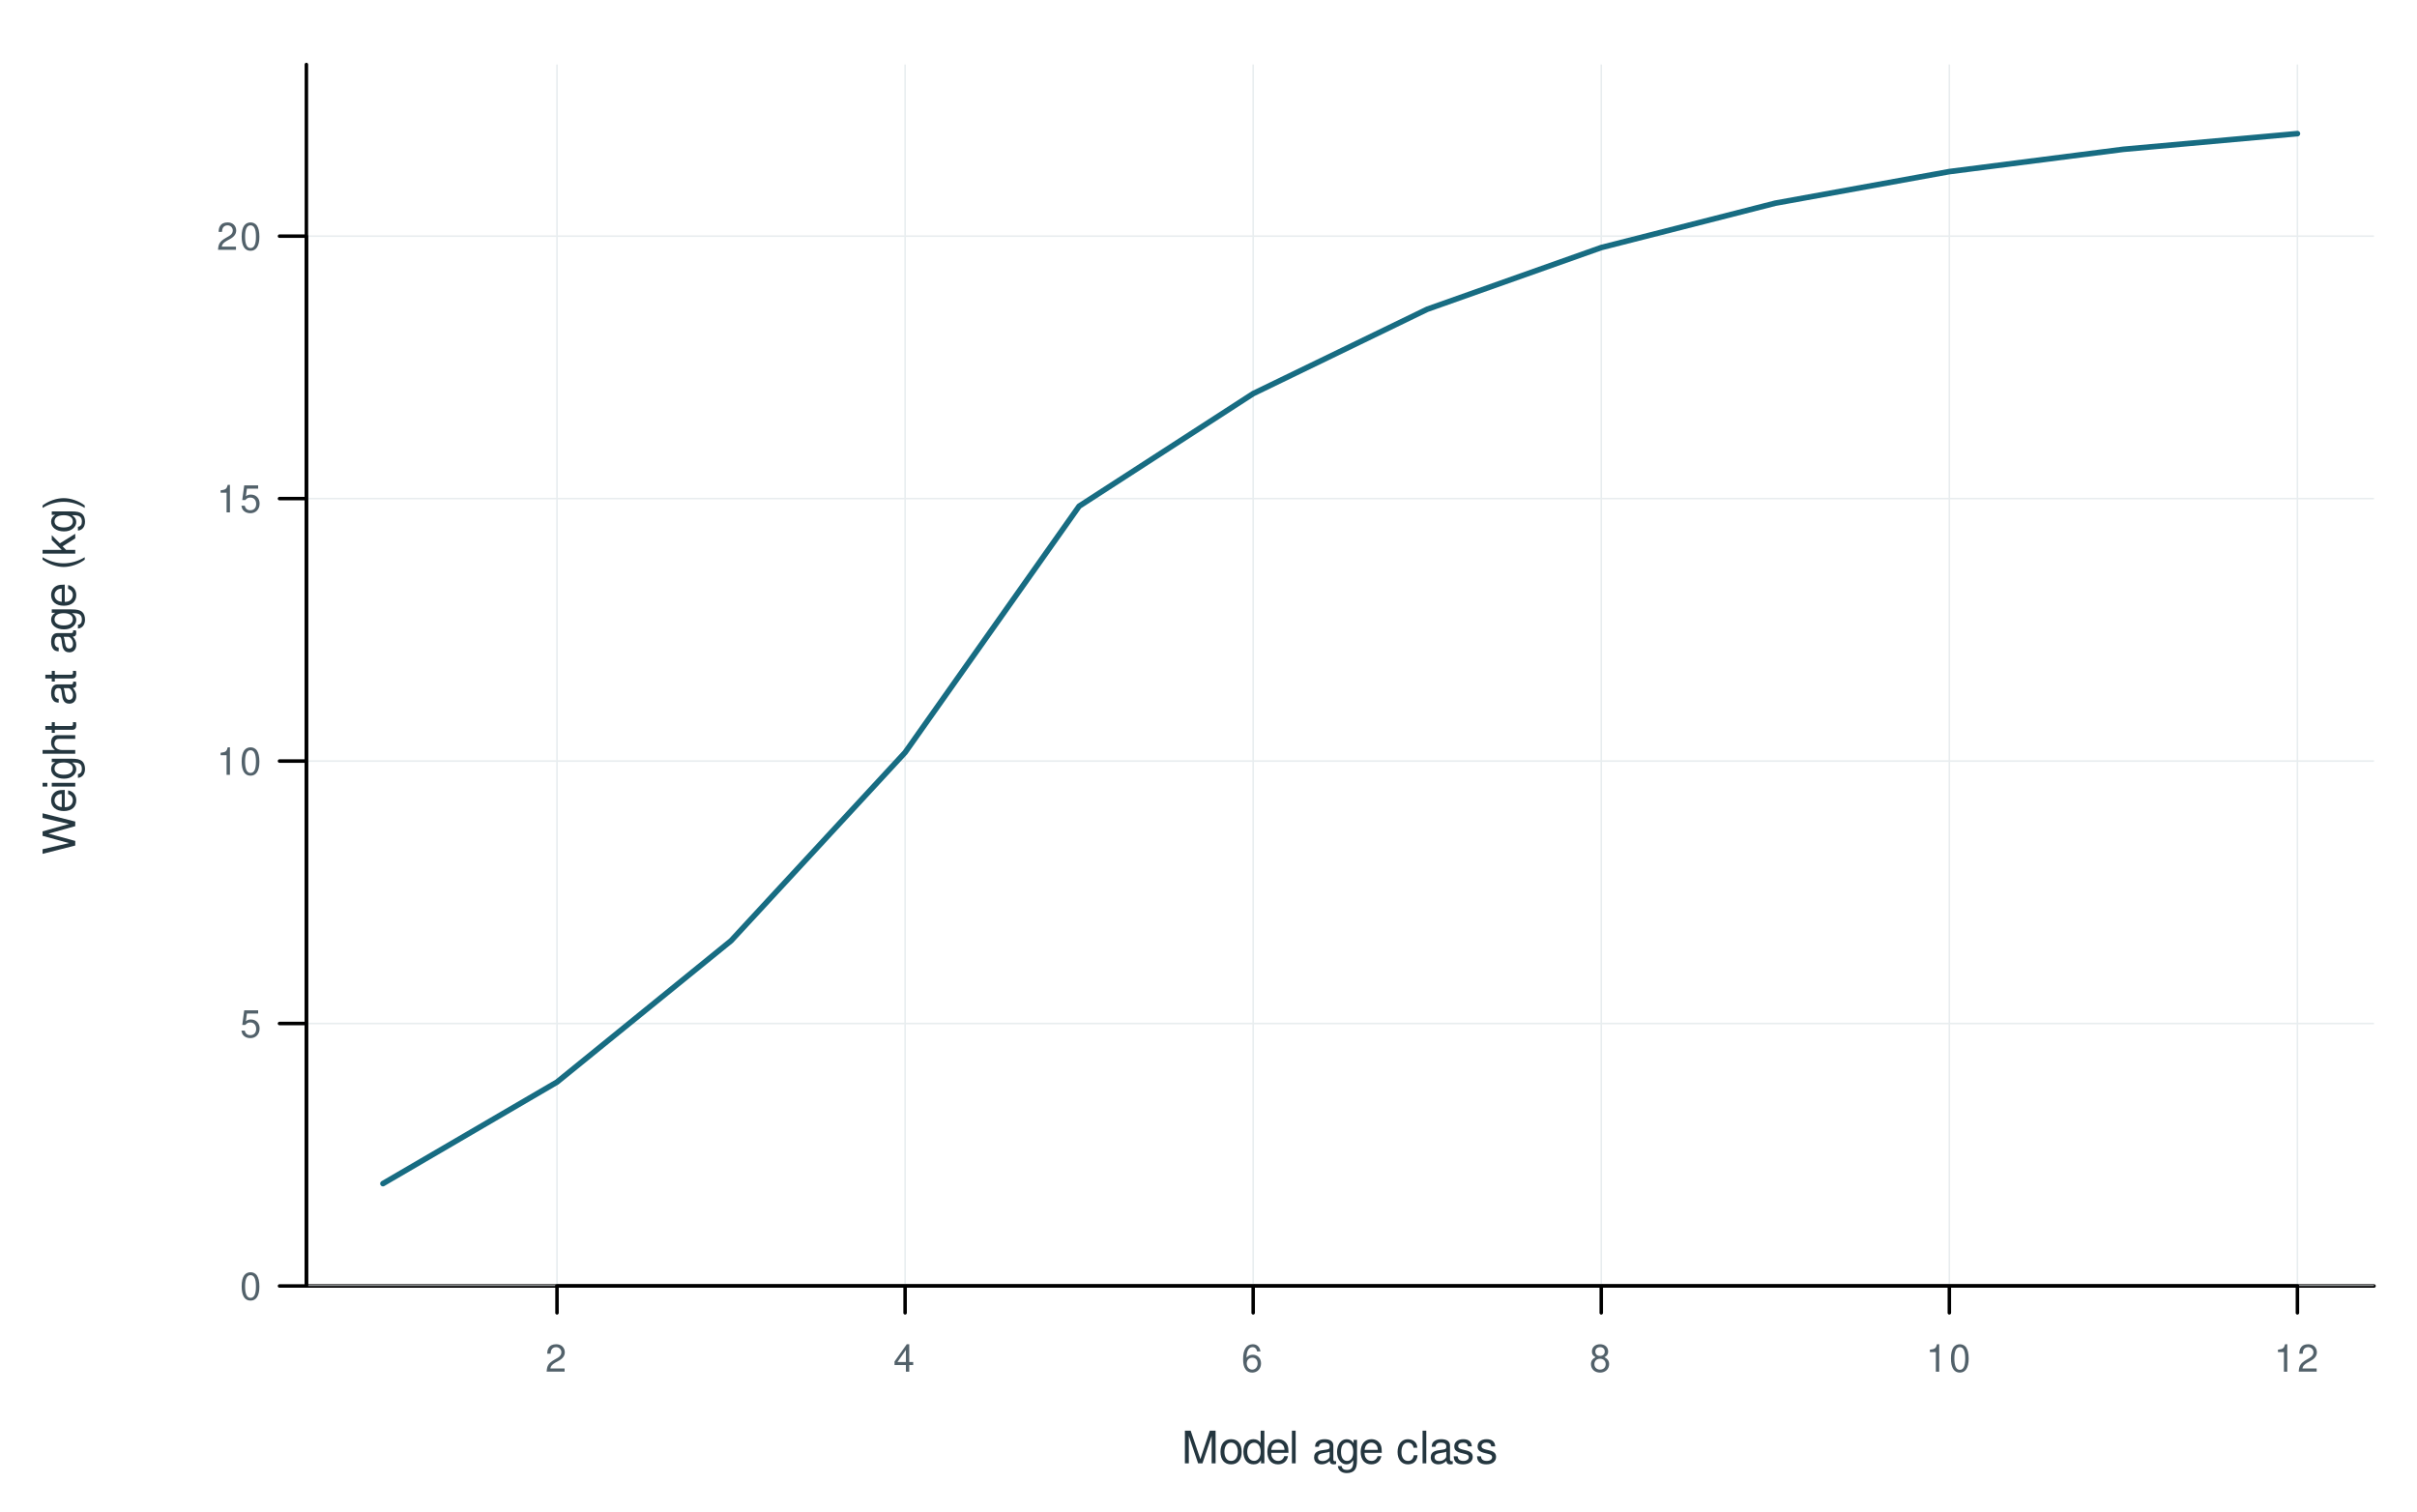
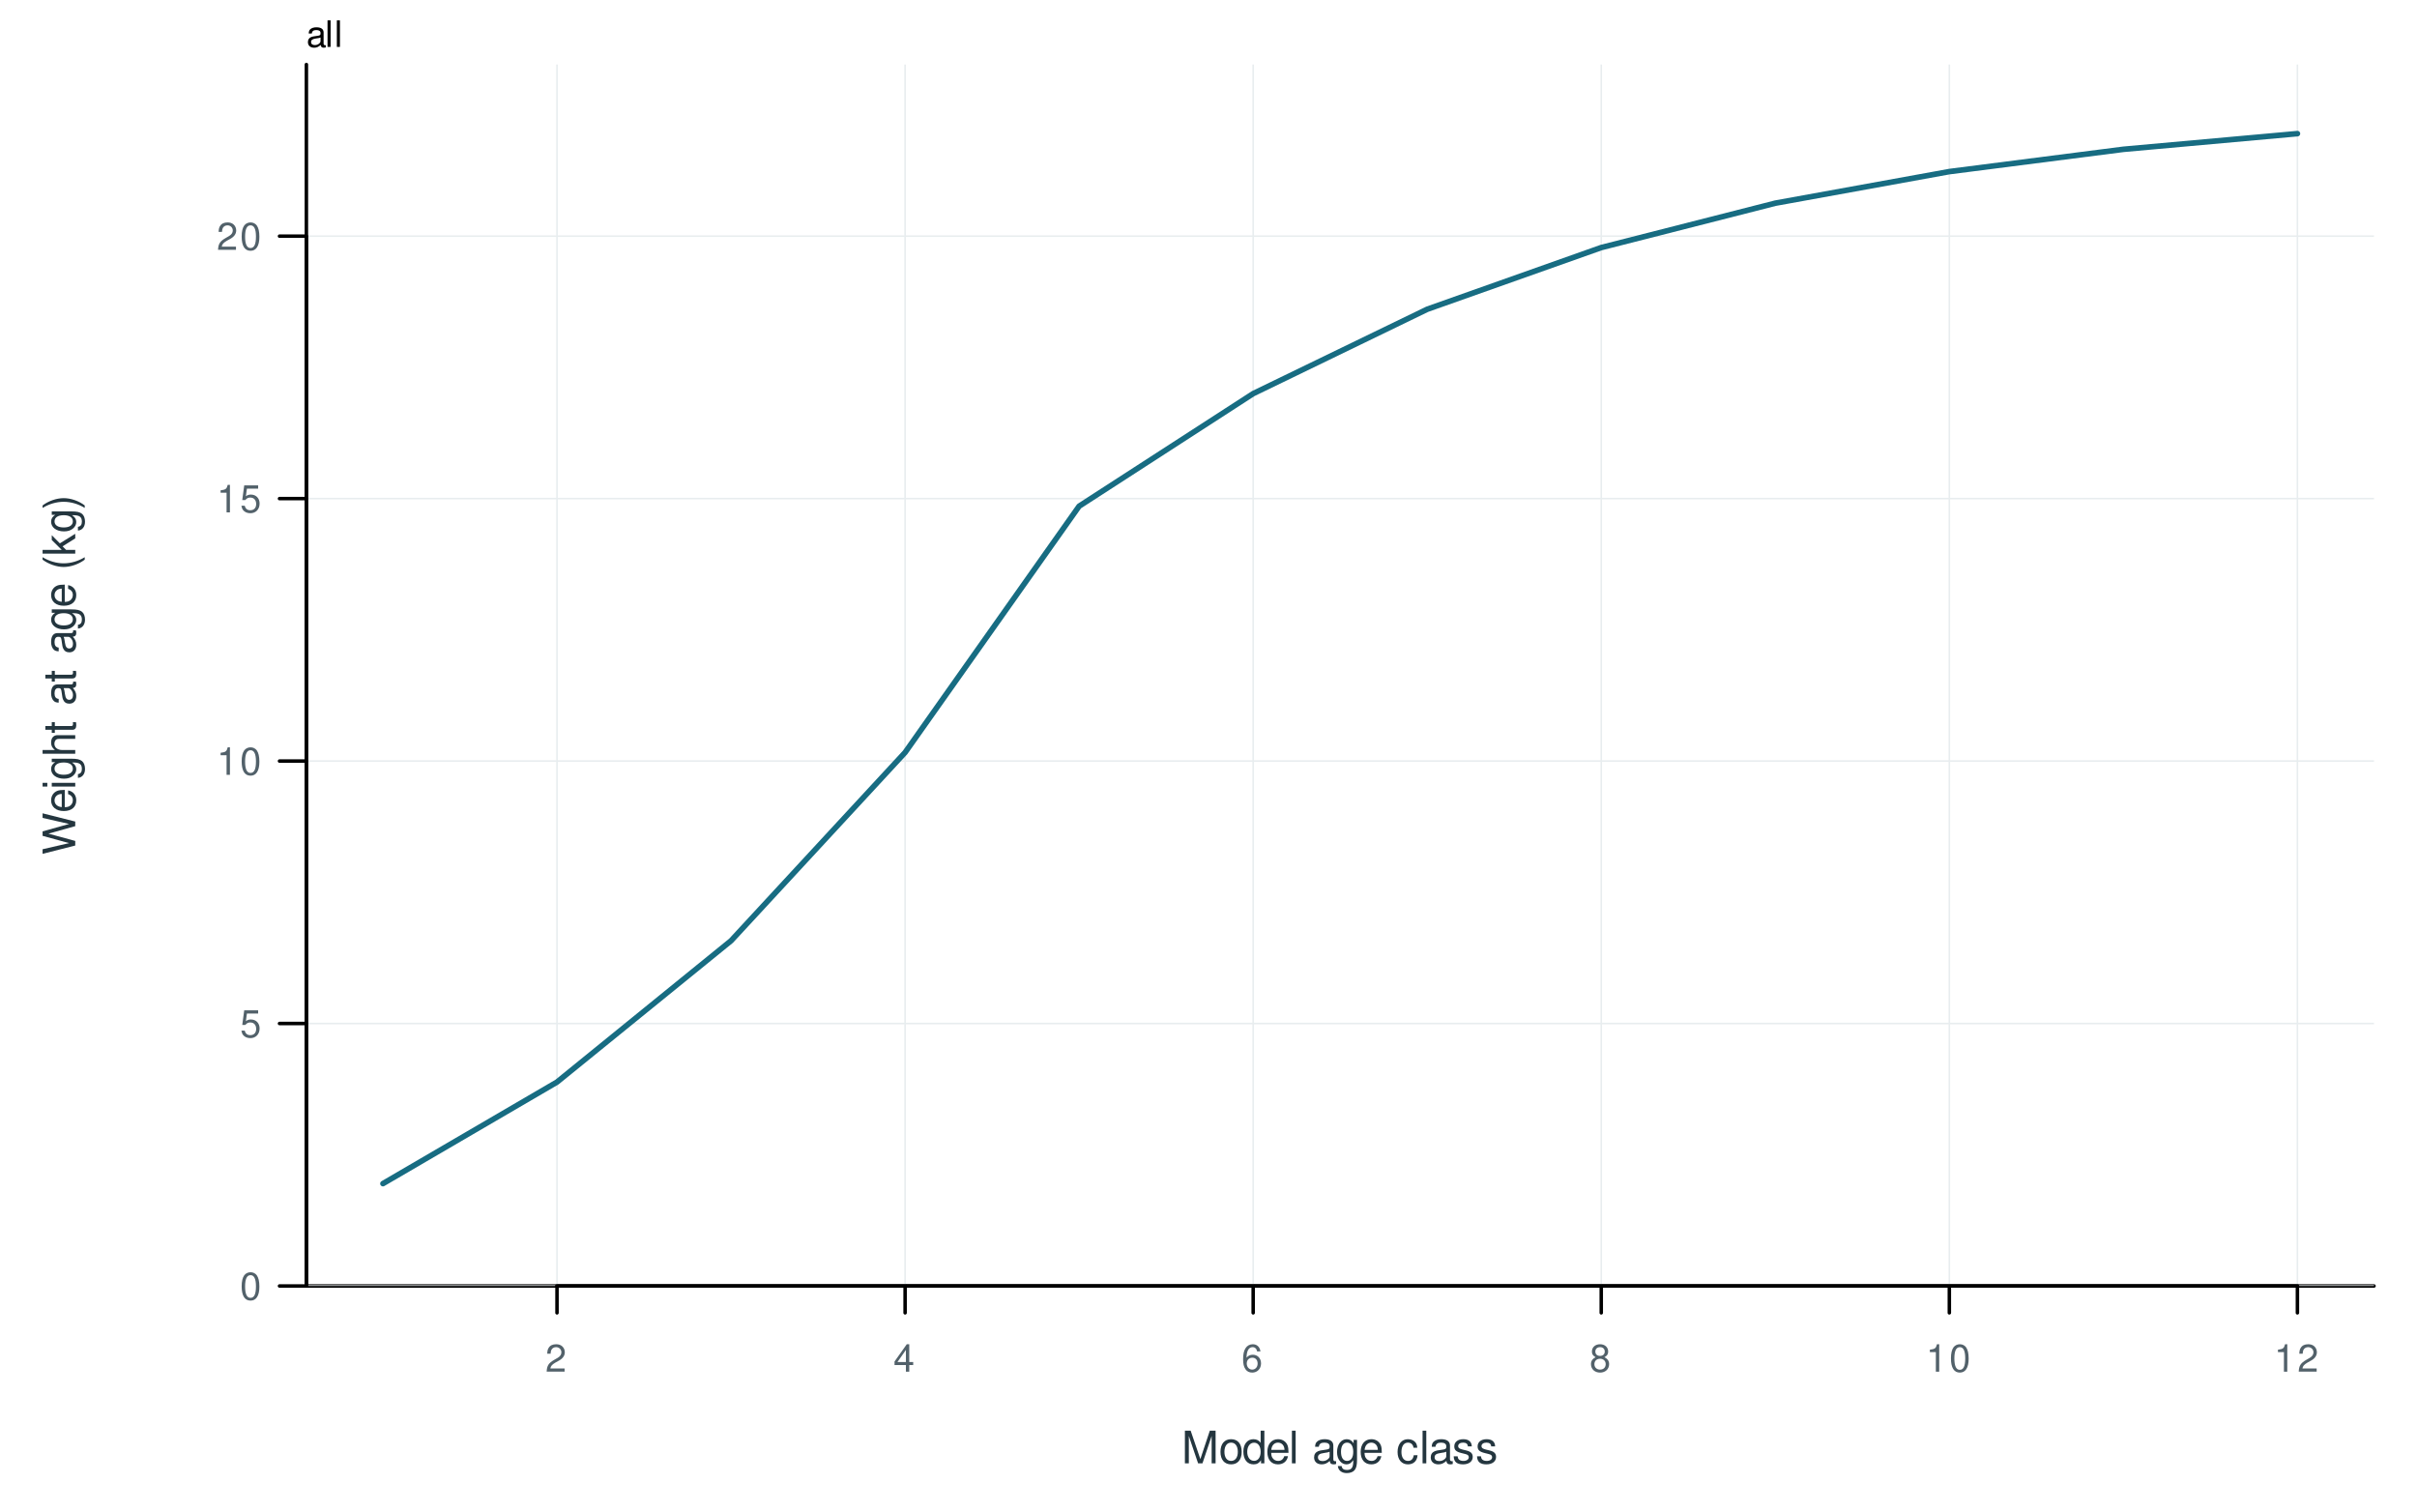
<svg xmlns="http://www.w3.org/2000/svg" xmlns:xlink="http://www.w3.org/1999/xlink" width="518pt" height="324pt" viewBox="0 0 518 324">
  <defs>
    <g>
      <g id="glyph-0-0">
        <path d="M 4.125 -0.703 L 1.078 -0.703 C 1.156 -1.203 1.422 -1.516 2.125 -1.938 L 2.938 -2.391 C 3.75 -2.844 4.172 -3.453 4.172 -4.172 C 4.172 -4.672 3.969 -5.125 3.625 -5.438 C 3.281 -5.75 2.859 -5.891 2.312 -5.891 C 1.578 -5.891 1.031 -5.641 0.719 -5.125 C 0.516 -4.828 0.422 -4.453 0.406 -3.859 L 1.125 -3.859 C 1.156 -4.25 1.203 -4.5 1.297 -4.688 C 1.484 -5.047 1.859 -5.266 2.297 -5.266 C 2.938 -5.266 3.438 -4.797 3.438 -4.156 C 3.438 -3.688 3.172 -3.281 2.656 -2.984 L 1.906 -2.547 C 0.688 -1.844 0.344 -1.297 0.281 -0.016 L 4.125 -0.016 Z M 4.125 -0.703 " />
      </g>
      <g id="glyph-0-1">
        <path d="M 2.672 -1.422 L 2.672 0 L 3.391 0 L 3.391 -1.422 L 4.234 -1.422 L 4.234 -2.078 L 3.391 -2.078 L 3.391 -5.891 L 2.859 -5.891 L 0.234 -2.188 L 0.234 -1.422 Z M 2.672 -2.078 L 0.859 -2.078 L 2.672 -4.672 Z M 2.672 -2.078 " />
      </g>
      <g id="glyph-0-2">
        <path d="M 4.062 -4.359 C 3.922 -5.328 3.297 -5.891 2.422 -5.891 C 1.781 -5.891 1.219 -5.594 0.875 -5.062 C 0.5 -4.484 0.344 -3.766 0.344 -2.688 C 0.344 -1.703 0.484 -1.062 0.844 -0.547 C 1.156 -0.062 1.656 0.188 2.297 0.188 C 3.391 0.188 4.188 -0.641 4.188 -1.781 C 4.188 -2.875 3.453 -3.641 2.422 -3.641 C 1.844 -3.641 1.391 -3.422 1.078 -3 C 1.094 -4.453 1.547 -5.266 2.375 -5.266 C 2.875 -5.266 3.234 -4.938 3.344 -4.359 Z M 2.328 -3 C 3.016 -3 3.453 -2.516 3.453 -1.734 C 3.453 -0.984 2.953 -0.453 2.297 -0.453 C 1.625 -0.453 1.125 -1.016 1.125 -1.766 C 1.125 -2.5 1.609 -3 2.328 -3 Z M 2.328 -3 " />
      </g>
      <g id="glyph-0-3">
        <path d="M 3.188 -3.109 C 3.797 -3.469 3.984 -3.766 3.984 -4.328 C 3.984 -5.25 3.266 -5.891 2.25 -5.891 C 1.219 -5.891 0.5 -5.25 0.5 -4.328 C 0.5 -3.766 0.688 -3.484 1.281 -3.109 C 0.625 -2.766 0.297 -2.297 0.297 -1.641 C 0.297 -0.562 1.094 0.188 2.25 0.188 C 3.391 0.188 4.188 -0.562 4.188 -1.641 C 4.188 -2.297 3.859 -2.766 3.188 -3.109 Z M 2.25 -5.266 C 2.859 -5.266 3.25 -4.891 3.25 -4.312 C 3.25 -3.75 2.844 -3.391 2.25 -3.391 C 1.625 -3.391 1.234 -3.75 1.234 -4.328 C 1.234 -4.891 1.625 -5.266 2.25 -5.266 Z M 2.25 -2.781 C 2.953 -2.781 3.453 -2.312 3.453 -1.625 C 3.453 -0.906 2.969 -0.453 2.234 -0.453 C 1.531 -0.453 1.031 -0.938 1.031 -1.609 C 1.031 -2.312 1.516 -2.781 2.25 -2.781 Z M 2.25 -2.781 " />
      </g>
      <g id="glyph-0-4">
        <path d="M 2.109 -4.203 L 2.109 0 L 2.828 0 L 2.828 -5.891 L 2.359 -5.891 C 2.109 -4.984 1.938 -4.875 0.828 -4.719 L 0.828 -4.203 Z M 2.109 -4.203 " />
      </g>
      <g id="glyph-0-5">
        <path d="M 2.25 -5.891 C 1.703 -5.891 1.219 -5.656 0.906 -5.25 C 0.531 -4.734 0.344 -3.953 0.344 -2.859 C 0.344 -0.859 1 0.188 2.25 0.188 C 3.469 0.188 4.141 -0.859 4.141 -2.812 C 4.141 -3.953 3.953 -4.719 3.578 -5.25 C 3.266 -5.656 2.797 -5.891 2.25 -5.891 Z M 2.25 -5.266 C 3.016 -5.266 3.406 -4.469 3.406 -2.875 C 3.406 -1.188 3.031 -0.406 2.234 -0.406 C 1.469 -0.406 1.078 -1.219 1.078 -2.844 C 1.078 -4.469 1.469 -5.266 2.25 -5.266 Z M 2.25 -5.266 " />
      </g>
      <g id="glyph-0-6">
        <path d="M 3.875 -5.781 L 0.891 -5.781 L 0.469 -2.641 L 1.125 -2.641 C 1.453 -3.031 1.734 -3.172 2.188 -3.172 C 2.969 -3.172 3.453 -2.641 3.453 -1.781 C 3.453 -0.953 2.969 -0.453 2.188 -0.453 C 1.562 -0.453 1.172 -0.766 1 -1.422 L 0.281 -1.422 C 0.391 -0.953 0.469 -0.719 0.641 -0.5 C 0.969 -0.062 1.547 0.188 2.203 0.188 C 3.375 0.188 4.188 -0.656 4.188 -1.891 C 4.188 -3.031 3.422 -3.812 2.312 -3.812 C 1.906 -3.812 1.578 -3.703 1.25 -3.453 L 1.469 -5.078 L 3.875 -5.078 Z M 3.875 -5.781 " />
      </g>
      <g id="glyph-1-0">
        <path d="M 4.484 0 L 6.453 -5.859 L 6.453 0 L 7.297 0 L 7.297 -7 L 6.062 -7 L 4.031 -0.906 L 1.953 -7 L 0.719 -7 L 0.719 0 L 1.562 0 L 1.562 -5.859 L 3.547 0 Z M 4.484 0 " />
      </g>
      <g id="glyph-1-1">
        <path d="M 2.609 -5.172 C 1.188 -5.172 0.344 -4.156 0.344 -2.469 C 0.344 -0.781 1.188 0.219 2.625 0.219 C 4.031 0.219 4.891 -0.781 4.891 -2.438 C 4.891 -4.188 4.062 -5.172 2.609 -5.172 Z M 2.625 -4.438 C 3.516 -4.438 4.062 -3.688 4.062 -2.453 C 4.062 -1.25 3.5 -0.516 2.625 -0.516 C 1.734 -0.516 1.188 -1.25 1.188 -2.469 C 1.188 -3.688 1.734 -4.438 2.625 -4.438 Z M 2.625 -4.438 " />
      </g>
      <g id="glyph-1-2">
        <path d="M 4.75 -7 L 3.953 -7 L 3.953 -4.391 C 3.609 -4.906 3.078 -5.172 2.406 -5.172 C 1.109 -5.172 0.25 -4.125 0.25 -2.516 C 0.25 -0.828 1.078 0.219 2.438 0.219 C 3.125 0.219 3.609 -0.031 4.031 -0.656 L 4.031 0 L 4.75 0 Z M 2.547 -4.422 C 3.406 -4.422 3.953 -3.672 3.953 -2.453 C 3.953 -1.297 3.391 -0.531 2.547 -0.531 C 1.672 -0.531 1.078 -1.312 1.078 -2.469 C 1.078 -3.641 1.672 -4.422 2.547 -4.422 Z M 2.547 -4.422 " />
      </g>
      <g id="glyph-1-3">
        <path d="M 4.922 -2.25 C 4.922 -3.016 4.859 -3.469 4.719 -3.844 C 4.391 -4.672 3.625 -5.172 2.688 -5.172 C 1.281 -5.172 0.391 -4.109 0.391 -2.453 C 0.391 -0.781 1.25 0.219 2.672 0.219 C 3.812 0.219 4.609 -0.438 4.812 -1.531 L 4.016 -1.531 C 3.797 -0.859 3.344 -0.516 2.703 -0.516 C 2.188 -0.516 1.75 -0.75 1.484 -1.172 C 1.297 -1.453 1.234 -1.75 1.219 -2.25 Z M 1.234 -2.891 C 1.312 -3.828 1.875 -4.438 2.672 -4.438 C 3.484 -4.438 4.062 -3.797 4.062 -2.891 Z M 1.234 -2.891 " />
      </g>
      <g id="glyph-1-4">
        <path d="M 1.453 -7 L 0.656 -7 L 0.656 0 L 1.453 0 Z M 1.453 -7 " />
      </g>
      <g id="glyph-1-5">
</g>
      <g id="glyph-1-6">
        <path d="M 5.125 -0.469 C 5.047 -0.453 5.016 -0.453 4.953 -0.453 C 4.688 -0.453 4.531 -0.594 4.531 -0.844 L 4.531 -3.797 C 4.531 -4.688 3.875 -5.172 2.641 -5.172 C 1.906 -5.172 1.312 -4.953 0.969 -4.578 C 0.734 -4.328 0.641 -4.031 0.625 -3.547 L 1.422 -3.547 C 1.5 -4.156 1.859 -4.438 2.609 -4.438 C 3.344 -4.438 3.734 -4.156 3.734 -3.688 L 3.734 -3.469 C 3.719 -3.125 3.547 -3 2.891 -2.922 C 1.766 -2.766 1.594 -2.734 1.281 -2.609 C 0.703 -2.359 0.406 -1.922 0.406 -1.266 C 0.406 -0.359 1.031 0.219 2.047 0.219 C 2.688 0.219 3.188 0 3.766 -0.516 C 3.812 0 4.062 0.219 4.578 0.219 C 4.766 0.219 4.859 0.203 5.125 0.141 Z M 3.734 -1.578 C 3.734 -1.312 3.656 -1.156 3.422 -0.938 C 3.094 -0.641 2.703 -0.484 2.219 -0.484 C 1.609 -0.484 1.234 -0.781 1.234 -1.281 C 1.234 -1.812 1.578 -2.078 2.453 -2.203 C 3.297 -2.328 3.469 -2.359 3.734 -2.484 Z M 3.734 -1.578 " />
      </g>
      <g id="glyph-1-7">
        <path d="M 3.875 -5.031 L 3.875 -4.297 C 3.469 -4.906 3.031 -5.172 2.391 -5.172 C 1.188 -5.172 0.328 -4.031 0.328 -2.422 C 0.328 -1.578 0.531 -0.969 0.969 -0.453 C 1.344 -0.016 1.828 0.219 2.344 0.219 C 2.938 0.219 3.375 -0.047 3.797 -0.688 L 3.797 -0.422 C 3.797 0.922 3.422 1.422 2.422 1.422 C 1.75 1.422 1.391 1.156 1.312 0.578 L 0.5 0.578 C 0.578 1.5 1.312 2.094 2.406 2.094 C 3.141 2.094 3.766 1.859 4.094 1.453 C 4.469 0.984 4.609 0.359 4.609 -0.828 L 4.609 -5.031 Z M 2.469 -4.438 C 3.312 -4.438 3.797 -3.719 3.797 -2.453 C 3.797 -1.234 3.312 -0.516 2.469 -0.516 C 1.656 -0.516 1.172 -1.234 1.172 -2.469 C 1.172 -3.703 1.656 -4.438 2.469 -4.438 Z M 2.469 -4.438 " />
      </g>
      <g id="glyph-1-8">
        <path d="M 4.516 -3.344 C 4.484 -3.828 4.375 -4.141 4.188 -4.422 C 3.844 -4.891 3.234 -5.172 2.531 -5.172 C 1.172 -5.172 0.297 -4.094 0.297 -2.422 C 0.297 -0.812 1.156 0.219 2.516 0.219 C 3.719 0.219 4.484 -0.5 4.578 -1.734 L 3.766 -1.734 C 3.641 -0.922 3.219 -0.516 2.547 -0.516 C 1.656 -0.516 1.125 -1.234 1.125 -2.422 C 1.125 -3.688 1.656 -4.438 2.516 -4.438 C 3.188 -4.438 3.609 -4.031 3.719 -3.344 Z M 4.516 -3.344 " />
      </g>
      <g id="glyph-1-9">
        <path d="M 4.203 -3.625 C 4.188 -4.609 3.547 -5.172 2.375 -5.172 C 1.203 -5.172 0.453 -4.562 0.453 -3.641 C 0.453 -2.844 0.859 -2.469 2.047 -2.188 L 2.797 -2 C 3.344 -1.875 3.562 -1.672 3.562 -1.312 C 3.562 -0.828 3.094 -0.516 2.391 -0.516 C 1.969 -0.516 1.609 -0.641 1.406 -0.859 C 1.281 -1 1.219 -1.141 1.172 -1.5 L 0.328 -1.5 C 0.359 -0.328 1.016 0.219 2.328 0.219 C 3.594 0.219 4.406 -0.406 4.406 -1.375 C 4.406 -2.125 3.984 -2.531 2.984 -2.766 L 2.219 -2.953 C 1.562 -3.109 1.281 -3.312 1.281 -3.672 C 1.281 -4.141 1.703 -4.438 2.344 -4.438 C 3 -4.438 3.344 -4.156 3.359 -3.625 Z M 4.203 -3.625 " />
      </g>
      <g id="glyph-2-0">
        <path d="M 0 -7.141 L -7 -8.906 L -7 -7.922 L -1.312 -6.625 L -7 -5.031 L -7 -4.078 L -1.312 -2.516 L -7 -1.203 L -7 -0.219 L 0 -2 L 0 -2.984 L -5.75 -4.547 L 0 -6.156 Z M 0 -7.141 " />
      </g>
      <g id="glyph-2-1">
        <path d="M -2.25 -4.922 C -3.016 -4.922 -3.469 -4.859 -3.844 -4.719 C -4.672 -4.391 -5.172 -3.625 -5.172 -2.688 C -5.172 -1.281 -4.109 -0.391 -2.453 -0.391 C -0.781 -0.391 0.219 -1.25 0.219 -2.672 C 0.219 -3.812 -0.438 -4.609 -1.531 -4.812 L -1.531 -4.016 C -0.859 -3.797 -0.516 -3.344 -0.516 -2.703 C -0.516 -2.188 -0.75 -1.75 -1.172 -1.484 C -1.453 -1.297 -1.75 -1.234 -2.25 -1.219 Z M -2.891 -1.234 C -3.828 -1.312 -4.438 -1.875 -4.438 -2.672 C -4.438 -3.484 -3.797 -4.062 -2.891 -4.062 Z M -2.891 -1.234 " />
      </g>
      <g id="glyph-2-2">
        <path d="M -5.031 -1.438 L -5.031 -0.641 L 0 -0.641 L 0 -1.438 Z M -7 -1.438 L -7 -0.641 L -5.984 -0.641 L -5.984 -1.438 Z M -7 -1.438 " />
      </g>
      <g id="glyph-2-3">
        <path d="M -5.031 -3.875 L -4.297 -3.875 C -4.906 -3.469 -5.172 -3.031 -5.172 -2.391 C -5.172 -1.188 -4.031 -0.328 -2.422 -0.328 C -1.578 -0.328 -0.969 -0.531 -0.453 -0.969 C -0.016 -1.344 0.219 -1.828 0.219 -2.344 C 0.219 -2.938 -0.047 -3.375 -0.688 -3.797 L -0.422 -3.797 C 0.922 -3.797 1.422 -3.422 1.422 -2.422 C 1.422 -1.75 1.156 -1.391 0.578 -1.312 L 0.578 -0.5 C 1.5 -0.578 2.094 -1.312 2.094 -2.406 C 2.094 -3.141 1.859 -3.766 1.453 -4.094 C 0.984 -4.469 0.359 -4.609 -0.828 -4.609 L -5.031 -4.609 Z M -4.438 -2.469 C -4.438 -3.312 -3.719 -3.797 -2.453 -3.797 C -1.234 -3.797 -0.516 -3.312 -0.516 -2.469 C -0.516 -1.656 -1.234 -1.172 -2.469 -1.172 C -3.703 -1.172 -4.438 -1.656 -4.438 -2.469 Z M -4.438 -2.469 " />
      </g>
      <g id="glyph-2-4">
        <path d="M -7 -0.672 L 0 -0.672 L 0 -1.469 L -2.766 -1.469 C -3.797 -1.469 -4.469 -2 -4.469 -2.828 C -4.469 -3.094 -4.391 -3.344 -4.25 -3.547 C -4.078 -3.766 -3.844 -3.859 -3.484 -3.859 L 0 -3.859 L 0 -4.656 L -3.797 -4.656 C -4.641 -4.656 -5.172 -4.062 -5.172 -3.078 C -5.172 -2.375 -4.953 -1.938 -4.344 -1.469 L -7 -1.469 Z M -7 -0.672 " />
      </g>
      <g id="glyph-2-5">
        <path d="M -5.031 -2.438 L -5.031 -1.609 L -6.406 -1.609 L -6.406 -0.812 L -5.031 -0.812 L -5.031 -0.141 L -4.375 -0.141 L -4.375 -0.812 L -0.578 -0.812 C -0.062 -0.812 0.219 -1.156 0.219 -1.781 C 0.219 -2 0.203 -2.172 0.156 -2.438 L -0.516 -2.438 C -0.484 -2.328 -0.484 -2.219 -0.484 -2.047 C -0.484 -1.703 -0.578 -1.609 -0.938 -1.609 L -4.375 -1.609 L -4.375 -2.438 Z M -5.031 -2.438 " />
      </g>
      <g id="glyph-2-6">
</g>
      <g id="glyph-2-7">
        <path d="M -0.469 -5.125 C -0.453 -5.047 -0.453 -5.016 -0.453 -4.953 C -0.453 -4.688 -0.594 -4.531 -0.844 -4.531 L -3.797 -4.531 C -4.688 -4.531 -5.172 -3.875 -5.172 -2.641 C -5.172 -1.906 -4.953 -1.312 -4.578 -0.969 C -4.328 -0.734 -4.031 -0.641 -3.547 -0.625 L -3.547 -1.422 C -4.156 -1.5 -4.438 -1.859 -4.438 -2.609 C -4.438 -3.344 -4.156 -3.734 -3.688 -3.734 L -3.469 -3.734 C -3.125 -3.719 -3 -3.547 -2.922 -2.891 C -2.766 -1.766 -2.734 -1.594 -2.609 -1.281 C -2.359 -0.703 -1.922 -0.406 -1.266 -0.406 C -0.359 -0.406 0.219 -1.031 0.219 -2.047 C 0.219 -2.688 0 -3.188 -0.516 -3.766 C 0 -3.812 0.219 -4.062 0.219 -4.578 C 0.219 -4.766 0.203 -4.859 0.141 -5.125 Z M -1.578 -3.734 C -1.312 -3.734 -1.156 -3.656 -0.938 -3.422 C -0.641 -3.094 -0.484 -2.703 -0.484 -2.219 C -0.484 -1.609 -0.781 -1.234 -1.281 -1.234 C -1.812 -1.234 -2.078 -1.578 -2.203 -2.453 C -2.328 -3.297 -2.359 -3.469 -2.484 -3.734 Z M -1.578 -3.734 " />
      </g>
      <g id="glyph-2-8">
        <path d="M -7 -2.266 C -5.734 -1.312 -3.984 -0.703 -2.484 -0.703 C -0.969 -0.703 0.781 -1.312 2.031 -2.266 L 2.031 -2.797 C 0.656 -1.953 -0.953 -1.484 -2.484 -1.484 C -4.016 -1.484 -5.625 -1.953 -7 -2.797 Z M -7 -2.266 " />
      </g>
      <g id="glyph-2-9">
        <path d="M -7 -1.359 L -7 -0.562 L 0 -0.562 L 0 -1.359 L -1.953 -1.359 L -2.719 -2.125 L 0 -3.828 L 0 -4.812 L -3.297 -2.766 L -5.031 -4.516 L -5.031 -3.484 L -2.891 -1.359 Z M -7 -1.359 " />
      </g>
      <g id="glyph-2-10">
        <path d="M 2.031 -0.891 C 0.781 -1.859 -0.969 -2.453 -2.469 -2.453 C -3.984 -2.453 -5.734 -1.859 -7 -0.891 L -7 -0.359 C -5.625 -1.203 -4.016 -1.672 -2.469 -1.672 C -0.953 -1.672 0.672 -1.203 2.031 -0.359 Z M 2.031 -0.891 " />
+       </g>
+       <g id="glyph-3-0">
+         <path d="M 4.172 -0.375 C 4.094 -0.359 4.062 -0.359 4.031 -0.359 C 3.812 -0.359 3.688 -0.484 3.688 -0.688 L 3.688 -3.094 C 3.688 -3.812 3.156 -4.203 2.141 -4.203 C 1.547 -4.203 1.062 -4.031 0.781 -3.734 C 0.594 -3.516 0.516 -3.281 0.5 -2.875 L 1.156 -2.875 C 1.219 -3.375 1.516 -3.609 2.125 -3.609 C 2.719 -3.609 3.031 -3.391 3.031 -3 L 3.031 -2.828 C 3.031 -2.547 2.891 -2.438 2.359 -2.375 C 1.438 -2.25 1.297 -2.219 1.047 -2.125 C 0.562 -1.922 0.328 -1.562 0.328 -1.031 C 0.328 -0.281 0.844 0.172 1.672 0.172 C 2.188 0.172 2.594 0 3.062 -0.422 C 3.109 0 3.312 0.172 3.734 0.172 C 3.875 0.172 3.953 0.156 4.172 0.109 Z M 3.031 -1.281 C 3.031 -1.062 2.969 -0.938 2.781 -0.75 C 2.516 -0.516 2.188 -0.391 1.812 -0.391 C 1.297 -0.391 1 -0.625 1 -1.047 C 1 -1.469 1.281 -1.688 1.984 -1.797 C 2.688 -1.891 2.812 -1.922 3.031 -2.016 Z M 3.031 -1.281 " />
+       </g>
+       <g id="glyph-3-1">
+         <path d="M 1.188 -5.688 L 0.531 -5.688 L 0.531 0 L 1.188 0 Z M 1.188 -5.688 " />
      </g>
    </g>
    <clipPath id="clip-0">
      <path clip-rule="nonzero" d="M 65.664 275 L 508.785 275 L 508.785 275.617 L 65.664 275.617 Z M 65.664 275 " />
    </clipPath>
    <clipPath id="clip-1">
      <path clip-rule="nonzero" d="M 65.664 219 L 508.785 219 L 508.785 220 L 65.664 220 Z M 65.664 219 " />
    </clipPath>
    <clipPath id="clip-2">
      <path clip-rule="nonzero" d="M 65.664 162 L 508.785 162 L 508.785 164 L 65.664 164 Z M 65.664 162 " />
    </clipPath>
    <clipPath id="clip-3">
      <path clip-rule="nonzero" d="M 65.664 106 L 508.785 106 L 508.785 108 L 65.664 108 Z M 65.664 106 " />
    </clipPath>
    <clipPath id="clip-4">
      <path clip-rule="nonzero" d="M 65.664 50 L 508.785 50 L 508.785 51 L 65.664 51 Z M 65.664 50 " />
    </clipPath>
    <clipPath id="clip-5">
      <path clip-rule="nonzero" d="M 119 13.824 L 120 13.824 L 120 275.617 L 119 275.617 Z M 119 13.824 " />
    </clipPath>
    <clipPath id="clip-6">
      <path clip-rule="nonzero" d="M 193 13.824 L 195 13.824 L 195 275.617 L 193 275.617 Z M 193 13.824 " />
    </clipPath>
    <clipPath id="clip-7">
      <path clip-rule="nonzero" d="M 268 13.824 L 269 13.824 L 269 275.617 L 268 275.617 Z M 268 13.824 " />
    </clipPath>
    <clipPath id="clip-8">
      <path clip-rule="nonzero" d="M 343 13.824 L 344 13.824 L 344 275.617 L 343 275.617 Z M 343 13.824 " />
    </clipPath>
    <clipPath id="clip-9">
      <path clip-rule="nonzero" d="M 417 13.824 L 418 13.824 L 418 275.617 L 417 275.617 Z M 417 13.824 " />
    </clipPath>
    <clipPath id="clip-10">
      <path clip-rule="nonzero" d="M 492 13.824 L 493 13.824 L 493 275.617 L 492 275.617 Z M 492 13.824 " />
    </clipPath>
  </defs>
  <rect x="-51.8" y="-32.4" width="621.6" height="388.8" fill="rgb(100%, 100%, 100%)" fill-opacity="1" />
  <path fill="none" stroke-width="0.75" stroke-linecap="round" stroke-linejoin="round" stroke="rgb(0%, 0%, 0%)" stroke-opacity="1" stroke-miterlimit="10" d="M 65.664 13.824 L 65.664 275.617 L 508.785 275.617 " />
  <g clip-path="url(#clip-0)">
    <path fill="none" stroke-width="0.338" stroke-linecap="round" stroke-linejoin="round" stroke="rgb(90.98%, 92.941%, 93.725%)" stroke-opacity="1" stroke-miterlimit="10" d="M 65.664 275.617 L 508.785 275.617 " />
  </g>
  <g clip-path="url(#clip-1)">
    <path fill="none" stroke-width="0.338" stroke-linecap="round" stroke-linejoin="round" stroke="rgb(90.98%, 92.941%, 93.725%)" stroke-opacity="1" stroke-miterlimit="10" d="M 65.664 219.363 L 508.785 219.363 " />
  </g>
  <g clip-path="url(#clip-2)">
    <path fill="none" stroke-width="0.338" stroke-linecap="round" stroke-linejoin="round" stroke="rgb(90.98%, 92.941%, 93.725%)" stroke-opacity="1" stroke-miterlimit="10" d="M 65.664 163.113 L 508.785 163.113 " />
  </g>
  <g clip-path="url(#clip-3)">
    <path fill="none" stroke-width="0.338" stroke-linecap="round" stroke-linejoin="round" stroke="rgb(90.98%, 92.941%, 93.725%)" stroke-opacity="1" stroke-miterlimit="10" d="M 65.664 106.863 L 508.785 106.863 " />
  </g>
  <g clip-path="url(#clip-4)">
    <path fill="none" stroke-width="0.338" stroke-linecap="round" stroke-linejoin="round" stroke="rgb(90.98%, 92.941%, 93.725%)" stroke-opacity="1" stroke-miterlimit="10" d="M 65.664 50.613 L 508.785 50.613 " />
  </g>
  <g clip-path="url(#clip-5)">
    <path fill="none" stroke-width="0.338" stroke-linecap="round" stroke-linejoin="round" stroke="rgb(90.98%, 92.941%, 93.725%)" stroke-opacity="1" stroke-miterlimit="10" d="M 119.375 275.617 L 119.375 13.824 " />
  </g>
  <g clip-path="url(#clip-6)">
    <path fill="none" stroke-width="0.338" stroke-linecap="round" stroke-linejoin="round" stroke="rgb(90.98%, 92.941%, 93.725%)" stroke-opacity="1" stroke-miterlimit="10" d="M 193.977 275.617 L 193.977 13.824 " />
  </g>
  <g clip-path="url(#clip-7)">
    <path fill="none" stroke-width="0.338" stroke-linecap="round" stroke-linejoin="round" stroke="rgb(90.98%, 92.941%, 93.725%)" stroke-opacity="1" stroke-miterlimit="10" d="M 268.574 275.617 L 268.574 13.824 " />
  </g>
  <g clip-path="url(#clip-8)">
    <path fill="none" stroke-width="0.338" stroke-linecap="round" stroke-linejoin="round" stroke="rgb(90.98%, 92.941%, 93.725%)" stroke-opacity="1" stroke-miterlimit="10" d="M 343.172 275.617 L 343.172 13.824 " />
  </g>
  <g clip-path="url(#clip-9)">
    <path fill="none" stroke-width="0.338" stroke-linecap="round" stroke-linejoin="round" stroke="rgb(90.98%, 92.941%, 93.725%)" stroke-opacity="1" stroke-miterlimit="10" d="M 417.773 275.617 L 417.773 13.824 " />
  </g>
  <g clip-path="url(#clip-10)">
    <path fill="none" stroke-width="0.338" stroke-linecap="round" stroke-linejoin="round" stroke="rgb(90.98%, 92.941%, 93.725%)" stroke-opacity="1" stroke-miterlimit="10" d="M 492.371 275.617 L 492.371 13.824 " />
  </g>
  <path fill="none" stroke-width="0.75" stroke-linecap="round" stroke-linejoin="round" stroke="rgb(0%, 0%, 0%)" stroke-opacity="1" stroke-miterlimit="10" d="M 119.375 275.617 L 492.371 275.617 " />
  <path fill="none" stroke-width="0.75" stroke-linecap="round" stroke-linejoin="round" stroke="rgb(0%, 0%, 0%)" stroke-opacity="1" stroke-miterlimit="10" d="M 119.375 275.617 L 119.375 281.375 " />
  <path fill="none" stroke-width="0.75" stroke-linecap="round" stroke-linejoin="round" stroke="rgb(0%, 0%, 0%)" stroke-opacity="1" stroke-miterlimit="10" d="M 193.977 275.617 L 193.977 281.375 " />
  <path fill="none" stroke-width="0.75" stroke-linecap="round" stroke-linejoin="round" stroke="rgb(0%, 0%, 0%)" stroke-opacity="1" stroke-miterlimit="10" d="M 268.574 275.617 L 268.574 281.375 " />
  <path fill="none" stroke-width="0.75" stroke-linecap="round" stroke-linejoin="round" stroke="rgb(0%, 0%, 0%)" stroke-opacity="1" stroke-miterlimit="10" d="M 343.172 275.617 L 343.172 281.375 " />
  <path fill="none" stroke-width="0.75" stroke-linecap="round" stroke-linejoin="round" stroke="rgb(0%, 0%, 0%)" stroke-opacity="1" stroke-miterlimit="10" d="M 417.773 275.617 L 417.773 281.375 " />
  <path fill="none" stroke-width="0.75" stroke-linecap="round" stroke-linejoin="round" stroke="rgb(0%, 0%, 0%)" stroke-opacity="1" stroke-miterlimit="10" d="M 492.371 275.617 L 492.371 281.375 " />
  <g fill="rgb(32.157%, 38.039%, 41.569%)" fill-opacity="1">
    <use xlink:href="#glyph-0-0" x="116.875" y="293.995" />
  </g>
  <g fill="rgb(32.157%, 38.039%, 41.569%)" fill-opacity="1">
    <use xlink:href="#glyph-0-1" x="191.477" y="293.995" />
  </g>
  <g fill="rgb(32.157%, 38.039%, 41.569%)" fill-opacity="1">
    <use xlink:href="#glyph-0-2" x="266.074" y="293.995" />
  </g>
  <g fill="rgb(32.157%, 38.039%, 41.569%)" fill-opacity="1">
    <use xlink:href="#glyph-0-3" x="340.672" y="293.995" />
  </g>
  <g fill="rgb(32.157%, 38.039%, 41.569%)" fill-opacity="1">
    <use xlink:href="#glyph-0-4" x="412.773" y="293.995" />
    <use xlink:href="#glyph-0-5" x="417.773" y="293.995" />
  </g>
  <g fill="rgb(32.157%, 38.039%, 41.569%)" fill-opacity="1">
    <use xlink:href="#glyph-0-4" x="487.371" y="293.995" />
    <use xlink:href="#glyph-0-0" x="492.371" y="293.995" />
  </g>
  <path fill="none" stroke-width="0.75" stroke-linecap="round" stroke-linejoin="round" stroke="rgb(0%, 0%, 0%)" stroke-opacity="1" stroke-miterlimit="10" d="M 65.664 275.617 L 65.664 50.613 " />
  <path fill="none" stroke-width="0.75" stroke-linecap="round" stroke-linejoin="round" stroke="rgb(0%, 0%, 0%)" stroke-opacity="1" stroke-miterlimit="10" d="M 65.664 275.617 L 59.902 275.617 " />
  <path fill="none" stroke-width="0.75" stroke-linecap="round" stroke-linejoin="round" stroke="rgb(0%, 0%, 0%)" stroke-opacity="1" stroke-miterlimit="10" d="M 65.664 219.363 L 59.902 219.363 " />
  <path fill="none" stroke-width="0.75" stroke-linecap="round" stroke-linejoin="round" stroke="rgb(0%, 0%, 0%)" stroke-opacity="1" stroke-miterlimit="10" d="M 65.664 163.113 L 59.902 163.113 " />
  <path fill="none" stroke-width="0.75" stroke-linecap="round" stroke-linejoin="round" stroke="rgb(0%, 0%, 0%)" stroke-opacity="1" stroke-miterlimit="10" d="M 65.664 106.863 L 59.902 106.863 " />
  <path fill="none" stroke-width="0.75" stroke-linecap="round" stroke-linejoin="round" stroke="rgb(0%, 0%, 0%)" stroke-opacity="1" stroke-miterlimit="10" d="M 65.664 50.613 L 59.902 50.613 " />
  <g fill="rgb(32.157%, 38.039%, 41.569%)" fill-opacity="1">
    <use xlink:href="#glyph-0-5" x="51.449" y="278.565" />
  </g>
  <g fill="rgb(32.157%, 38.039%, 41.569%)" fill-opacity="1">
    <use xlink:href="#glyph-0-6" x="51.449" y="222.312" />
  </g>
  <g fill="rgb(32.157%, 38.039%, 41.569%)" fill-opacity="1">
    <use xlink:href="#glyph-0-4" x="46.449" y="166.062" />
    <use xlink:href="#glyph-0-5" x="51.449" y="166.062" />
  </g>
  <g fill="rgb(32.157%, 38.039%, 41.569%)" fill-opacity="1">
    <use xlink:href="#glyph-0-4" x="46.449" y="109.812" />
    <use xlink:href="#glyph-0-6" x="51.449" y="109.812" />
  </g>
  <g fill="rgb(32.157%, 38.039%, 41.569%)" fill-opacity="1">
    <use xlink:href="#glyph-0-0" x="46.449" y="53.562" />
    <use xlink:href="#glyph-0-5" x="51.449" y="53.562" />
  </g>
  <g fill="rgb(14.118%, 21.176%, 24.706%)" fill-opacity="1">
    <use xlink:href="#glyph-1-0" x="253.223" y="313.63" />
    <use xlink:href="#glyph-1-1" x="261.223" y="313.63" />
    <use xlink:href="#glyph-1-2" x="266.223" y="313.63" />
    <use xlink:href="#glyph-1-3" x="271.223" y="313.63" />
    <use xlink:href="#glyph-1-4" x="276.223" y="313.63" />
    <use xlink:href="#glyph-1-5" x="278.223" y="313.63" />
    <use xlink:href="#glyph-1-6" x="281.223" y="313.63" />
    <use xlink:href="#glyph-1-7" x="286.223" y="313.63" />
    <use xlink:href="#glyph-1-3" x="291.223" y="313.63" />
    <use xlink:href="#glyph-1-5" x="296.223" y="313.63" />
    <use xlink:href="#glyph-1-8" x="299.223" y="313.63" />
    <use xlink:href="#glyph-1-4" x="304.223" y="313.63" />
    <use xlink:href="#glyph-1-6" x="306.223" y="313.63" />
    <use xlink:href="#glyph-1-9" x="311.223" y="313.63" />
    <use xlink:href="#glyph-1-9" x="316.223" y="313.63" />
  </g>
  <g fill="rgb(14.118%, 21.176%, 24.706%)" fill-opacity="1">
    <use xlink:href="#glyph-2-0" x="16.126" y="183.219" />
    <use xlink:href="#glyph-2-1" x="16.126" y="174.219" />
    <use xlink:href="#glyph-2-2" x="16.126" y="169.219" />
    <use xlink:href="#glyph-2-3" x="16.126" y="167.219" />
    <use xlink:href="#glyph-2-4" x="16.126" y="162.219" />
    <use xlink:href="#glyph-2-5" x="16.126" y="157.219" />
    <use xlink:href="#glyph-2-6" x="16.126" y="154.219" />
    <use xlink:href="#glyph-2-7" x="16.126" y="151.219" />
    <use xlink:href="#glyph-2-5" x="16.126" y="146.219" />
    <use xlink:href="#glyph-2-6" x="16.126" y="143.219" />
    <use xlink:href="#glyph-2-7" x="16.126" y="140.219" />
    <use xlink:href="#glyph-2-3" x="16.126" y="135.219" />
    <use xlink:href="#glyph-2-1" x="16.126" y="130.219" />
    <use xlink:href="#glyph-2-6" x="16.126" y="125.219" />
    <use xlink:href="#glyph-2-8" x="16.126" y="122.219" />
    <use xlink:href="#glyph-2-9" x="16.126" y="119.219" />
    <use xlink:href="#glyph-2-3" x="16.126" y="114.219" />
    <use xlink:href="#glyph-2-10" x="16.126" y="109.219" />
  </g>
  <path fill="none" stroke-width="1.2" stroke-linecap="round" stroke-linejoin="round" stroke="rgb(9.02%, 42.353%, 50.98%)" stroke-opacity="1" stroke-miterlimit="10" d="M 82.074 253.676 L 119.375 231.914 L 156.676 201.625 L 193.977 161.27 L 231.273 108.488 L 268.574 84.363 L 305.875 66.281 L 343.172 53.059 L 380.473 43.547 L 417.773 36.777 L 455.074 32 L 492.371 28.641 " />
+   <g fill="rgb(0%, 0%, 0%)" fill-opacity="1">
+     <use xlink:href="#glyph-3-0" x="65.664" y="10.054" />
+     <use xlink:href="#glyph-3-1" x="69.664" y="10.054" />
+     <use xlink:href="#glyph-3-1" x="71.664" y="10.054" />
+   </g>
</svg>
